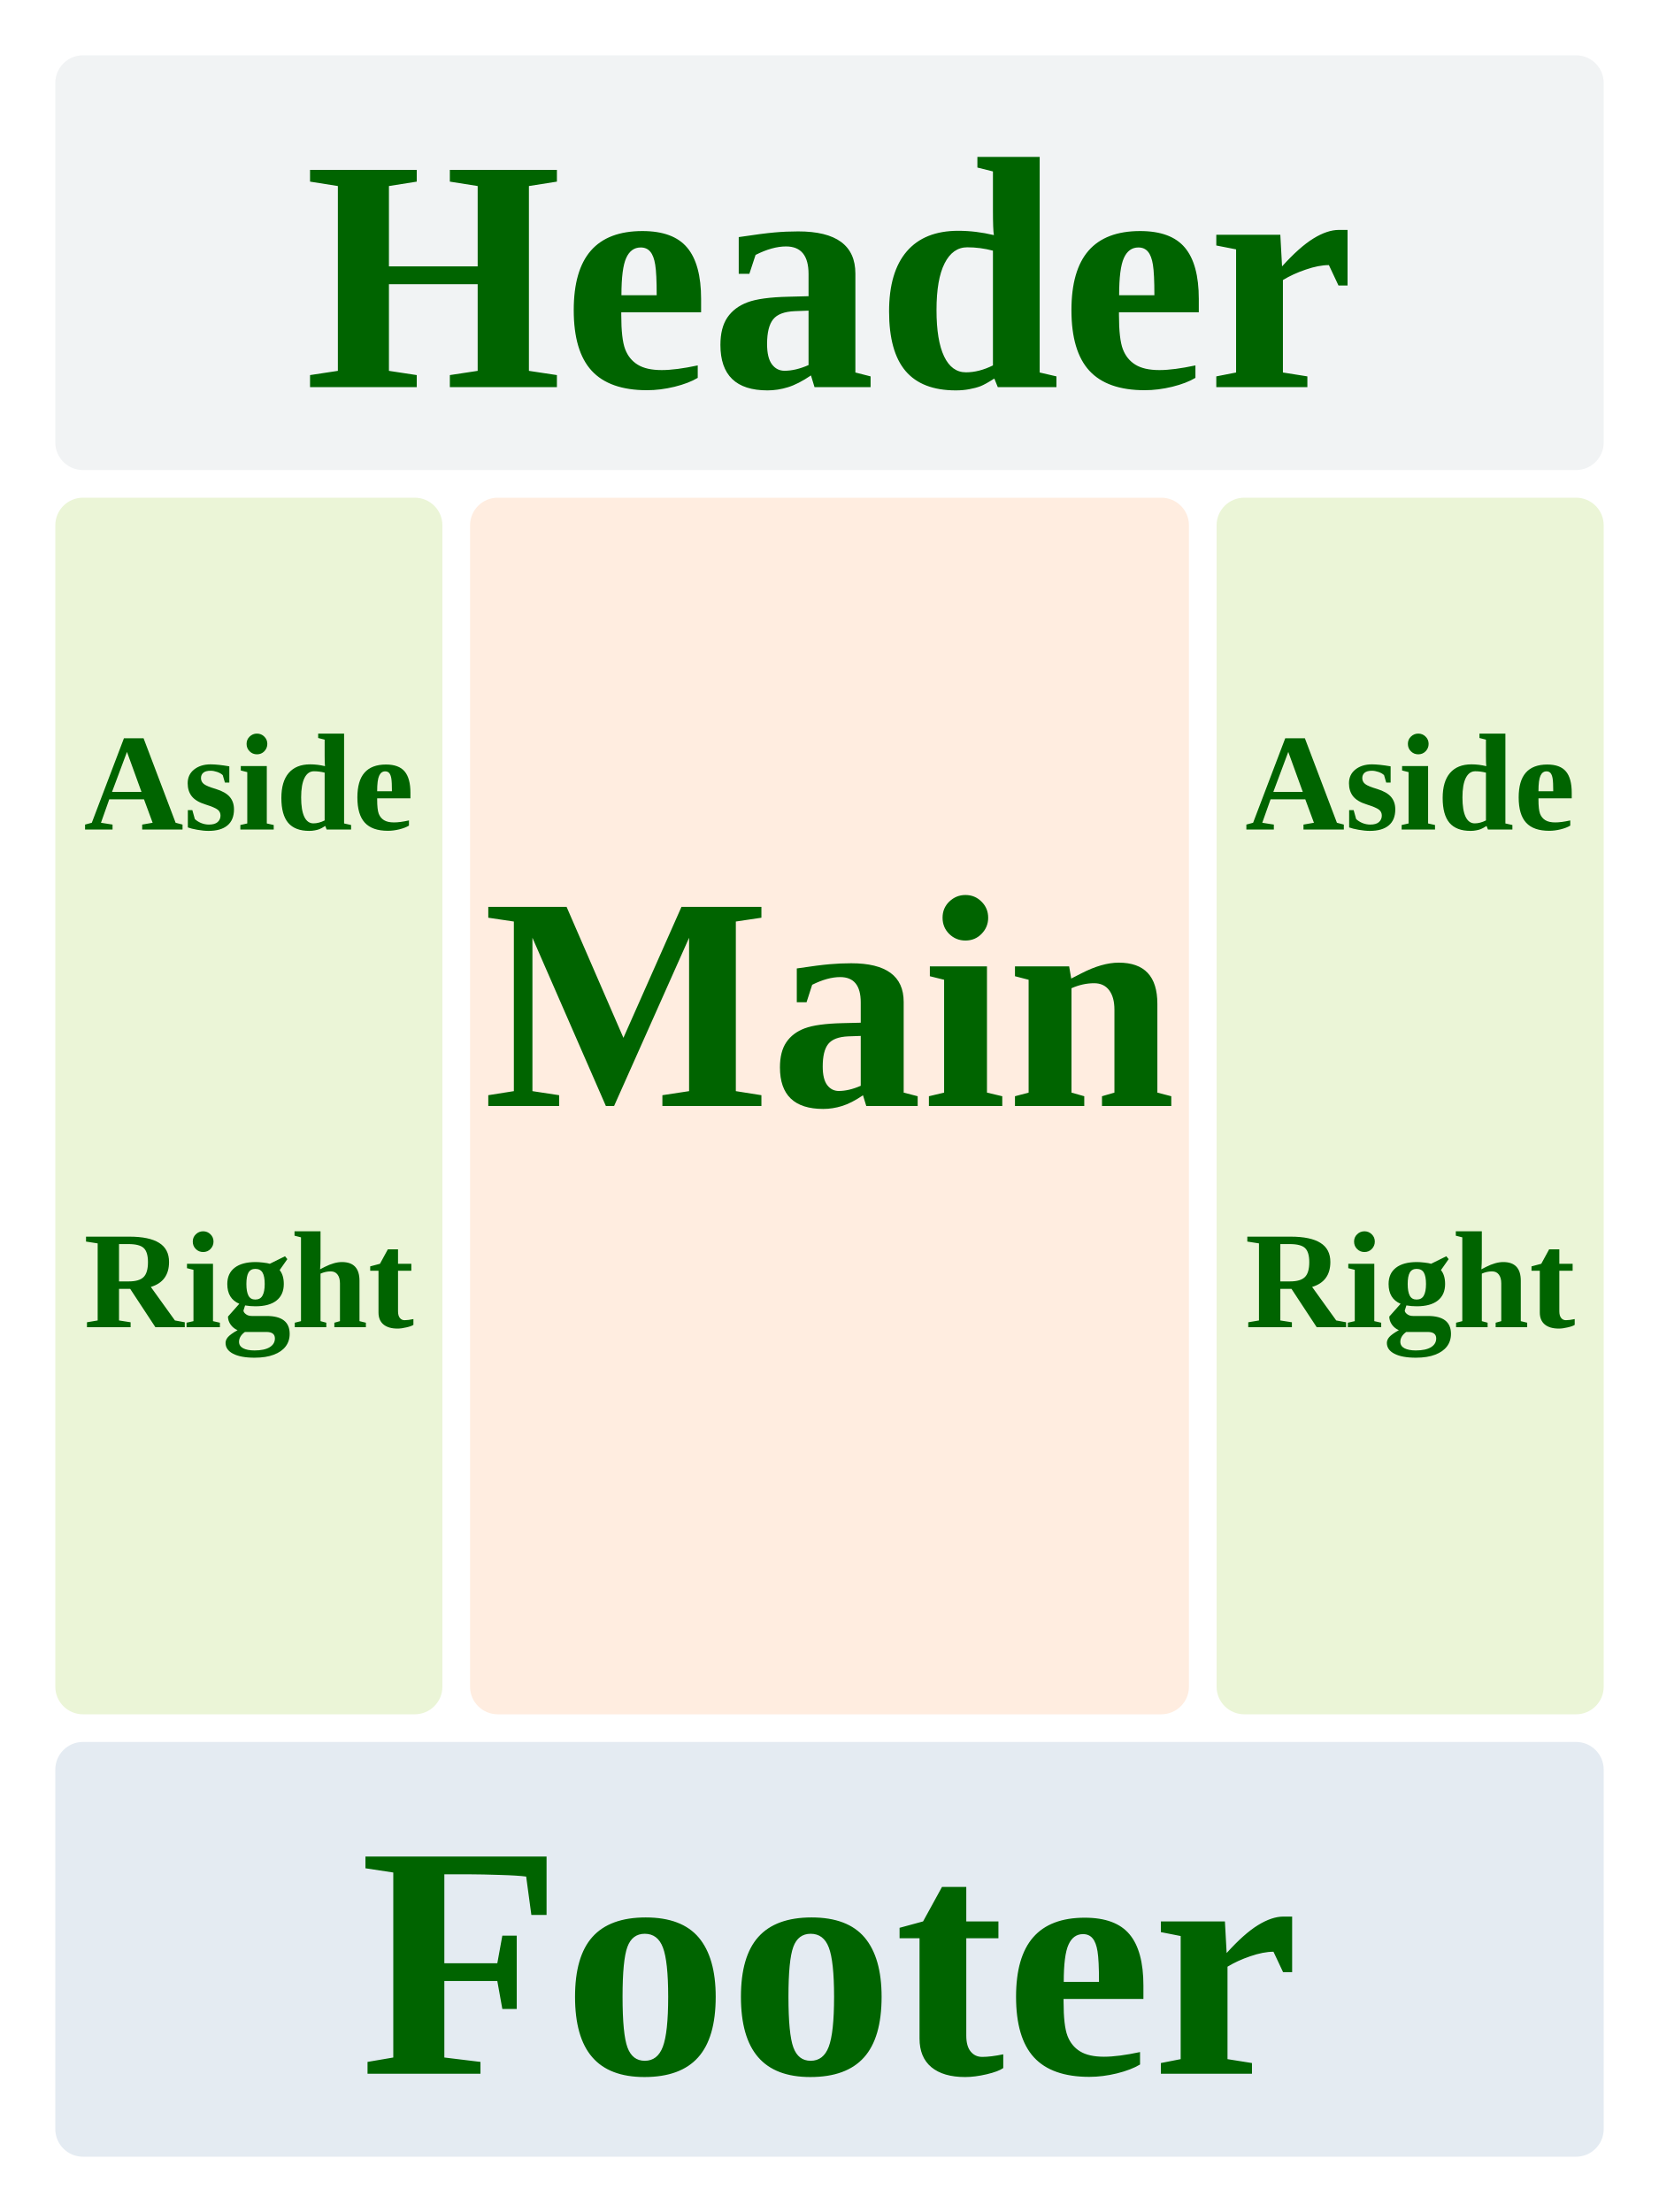
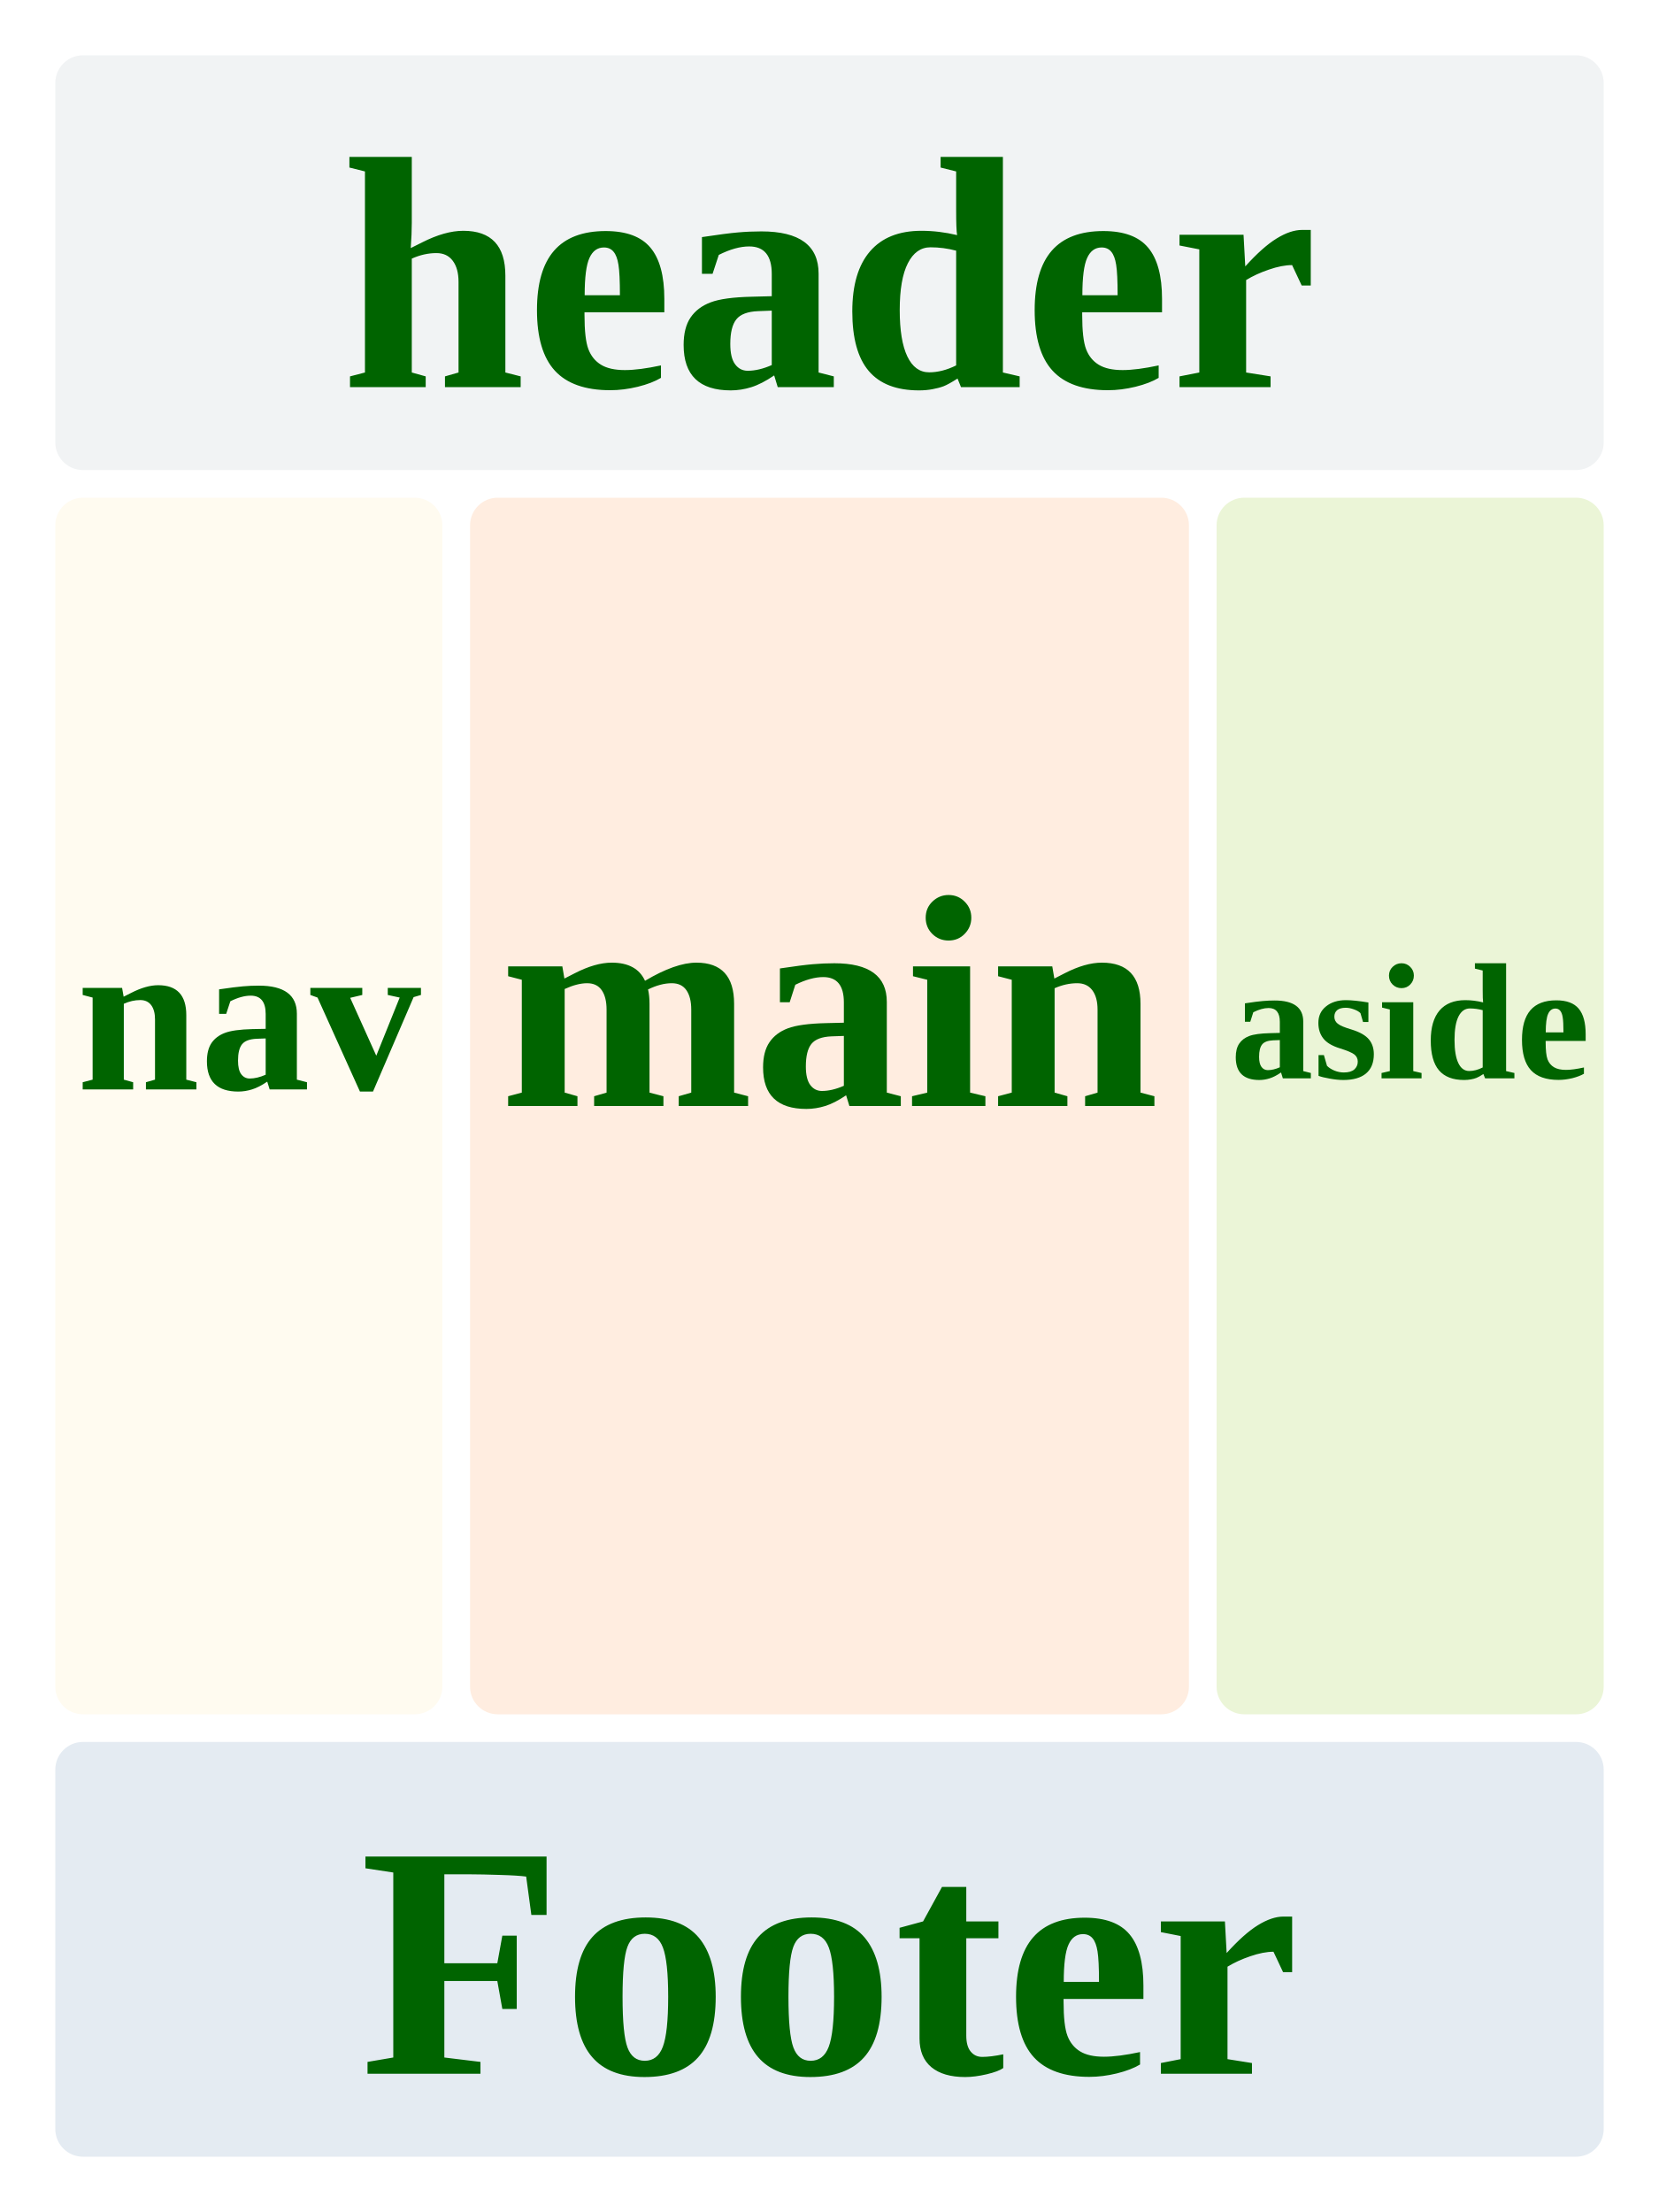
<svg xmlns="http://www.w3.org/2000/svg" width="300" height="400" viewBox="0 0 300 400" style="border: 1px solid #ccc; background: #00004B; ">
  <rect x="10" y="10" width="280" height="75" fill="#F1F3F4" rx="5" />
  <text x="150" y="70" font-weight="bold" font-size="60" text-anchor="middle" fill="#006400">
-         Header
+         header
    </text>
-   <rect x="10" y="90" width="70" height="220" fill="#ebf5d7" rx="5" />
-   <text x="45" y="150" font-weight="bold" font-size="25" text-anchor="middle" fill="#006400">
-         Aside
-     </text>
-   <text x="45" y="240" font-weight="bold" font-size="25" text-anchor="middle" fill="#006400">
-         Right
+   <rect x="10" y="90" width="70" height="220" fill="#fffbf0" rx="5" />
+   <text x="45" y="197" font-weight="bold" font-size="40" text-anchor="middle" fill="#006400">
+         nav
    </text>
  <rect x="85" y="90" width="130" height="220" fill="#ffede0" rx="5" />
  <text x="150" y="200" font-weight="bold" font-size="55" text-anchor="middle" fill="#006400">
-         Main
+         main
    </text>
  <rect x="220" y="90" width="70" height="220" fill="#ebf5d7" rx="5" />
-   <text x="255" y="150" font-weight="bold" font-size="25" text-anchor="middle" fill="#006400">
-         Aside
-     </text>
-   <text x="255" y="240" font-weight="bold" font-size="25" text-anchor="middle" fill="#006400">
-         Right
+   <text x="255" y="195" font-weight="bold" font-size="30" text-anchor="middle" fill="#006400">
+         aside
    </text>
  <rect x="10" y="315" width="280" height="75" fill="#e4ebf2" rx="5" />
  <text x="150" y="375" font-weight="bold" font-size="60" text-anchor="middle" fill="#006400">
        Footer
    </text>
</svg>
